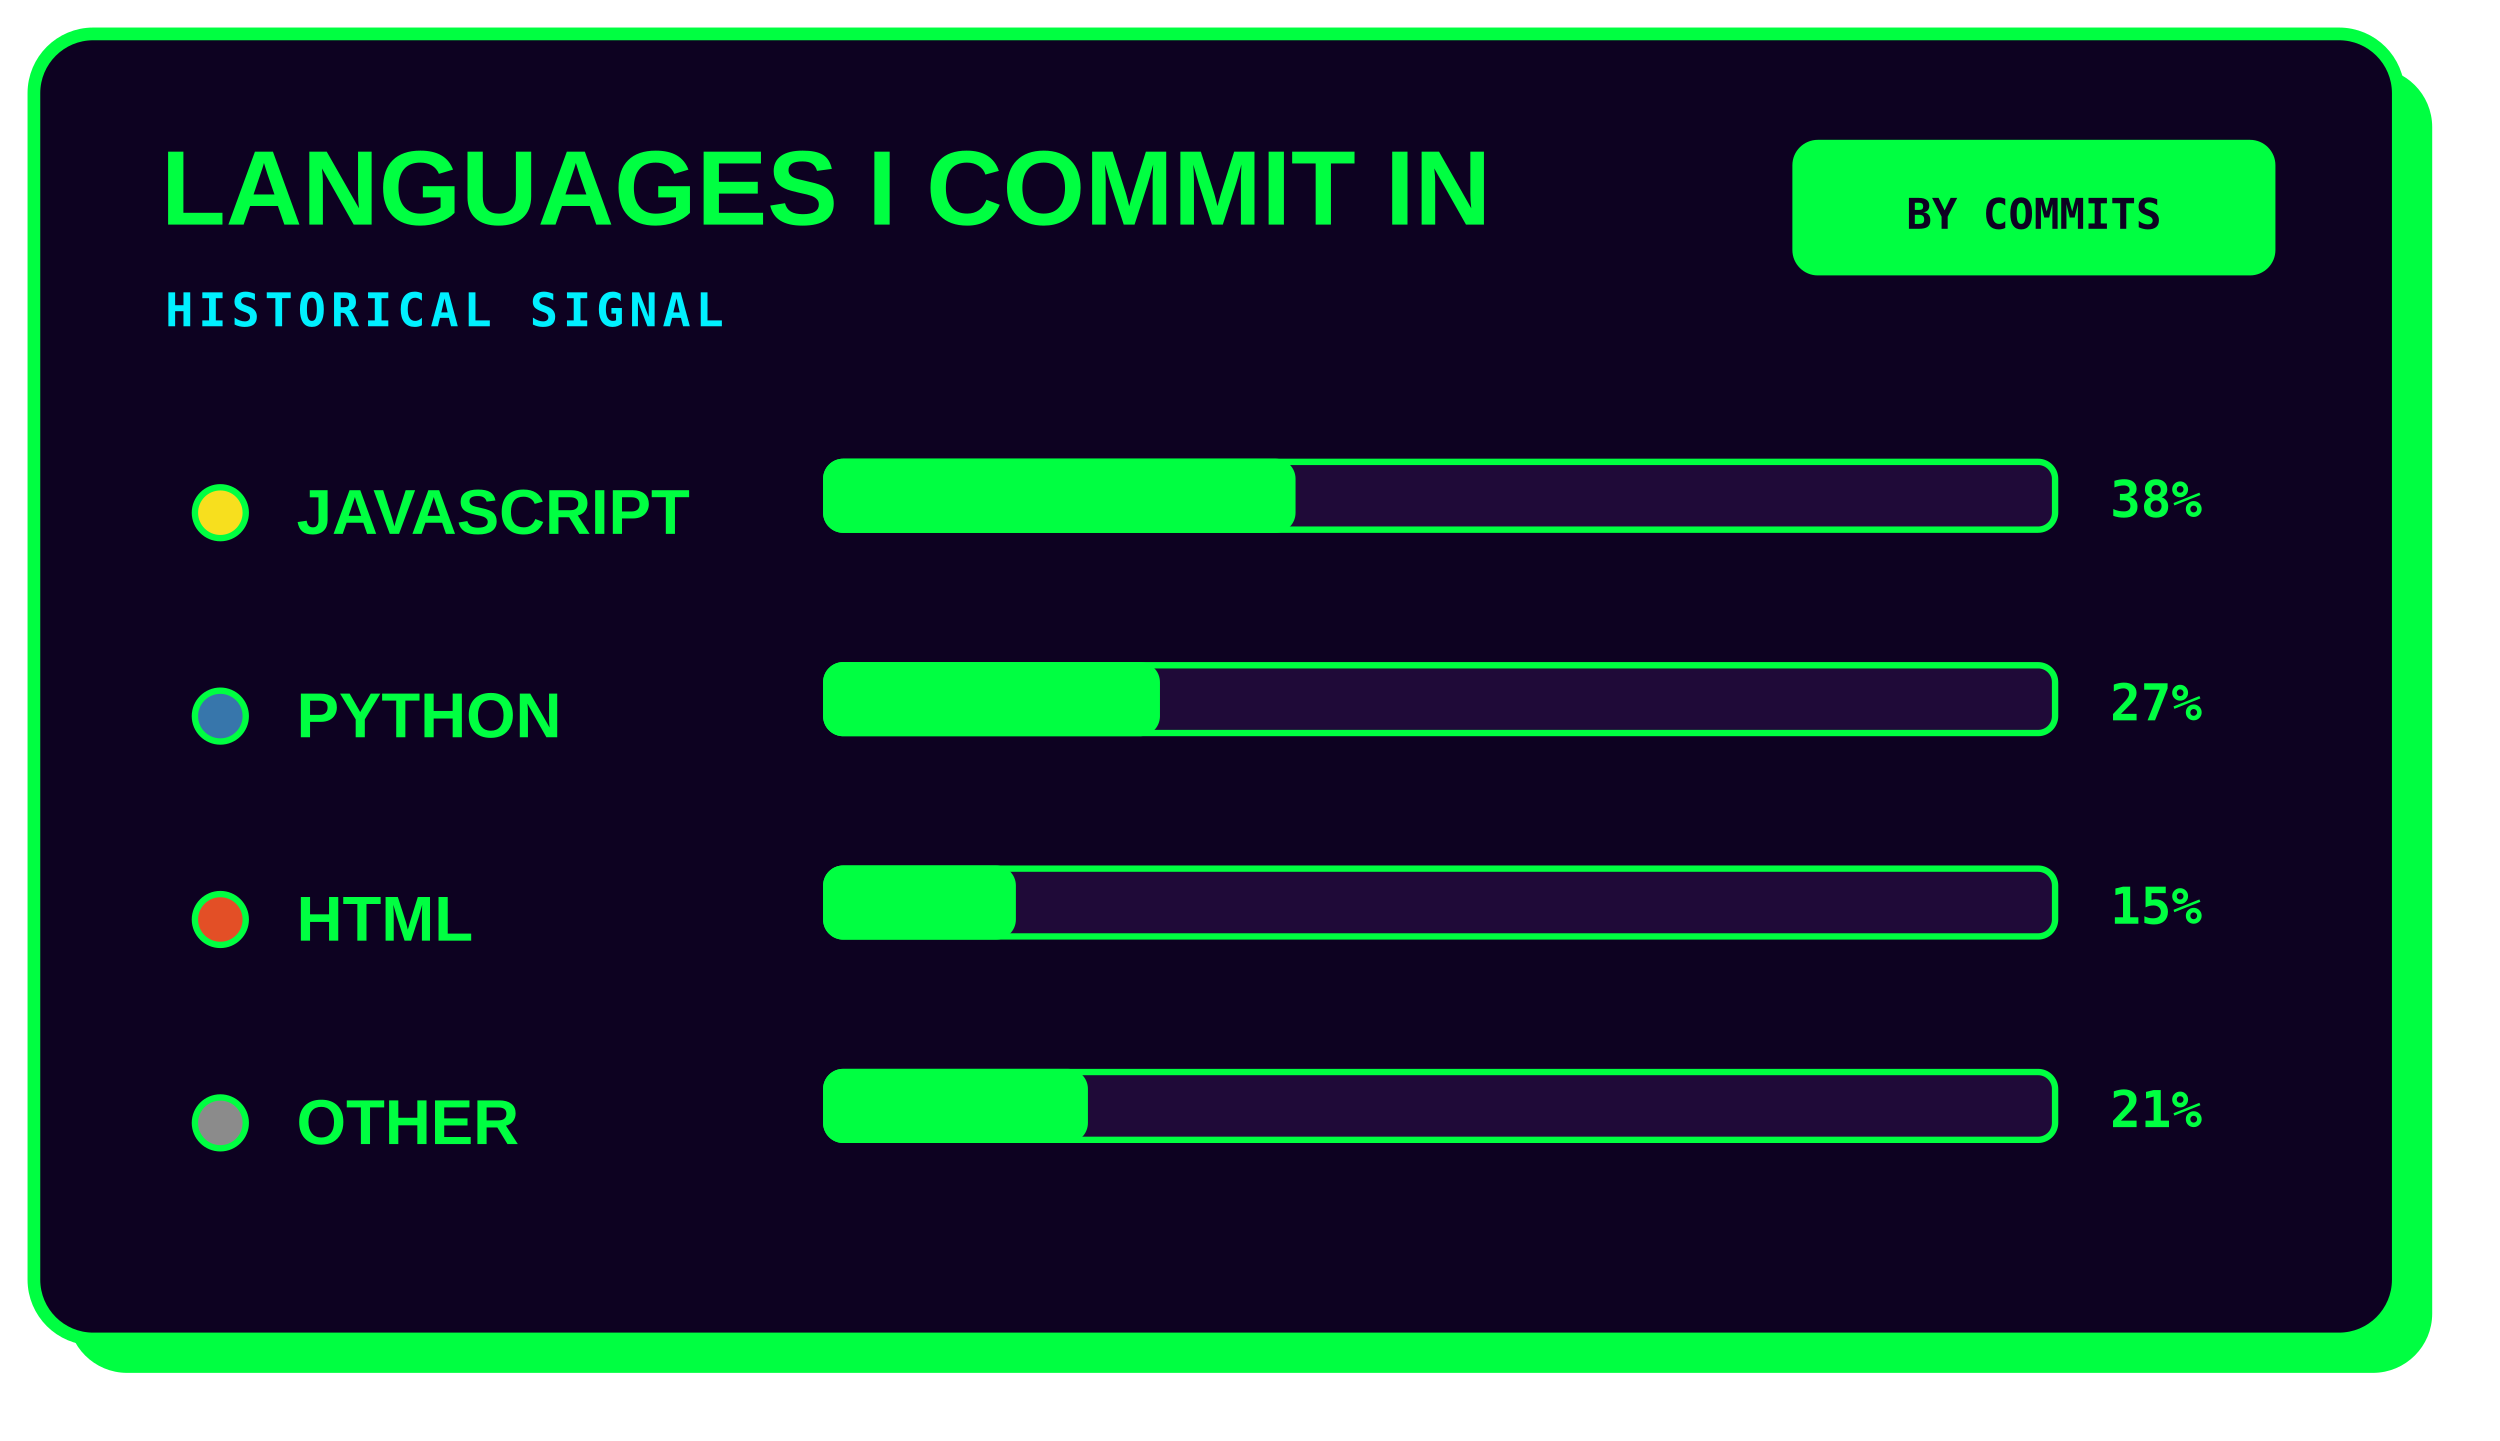
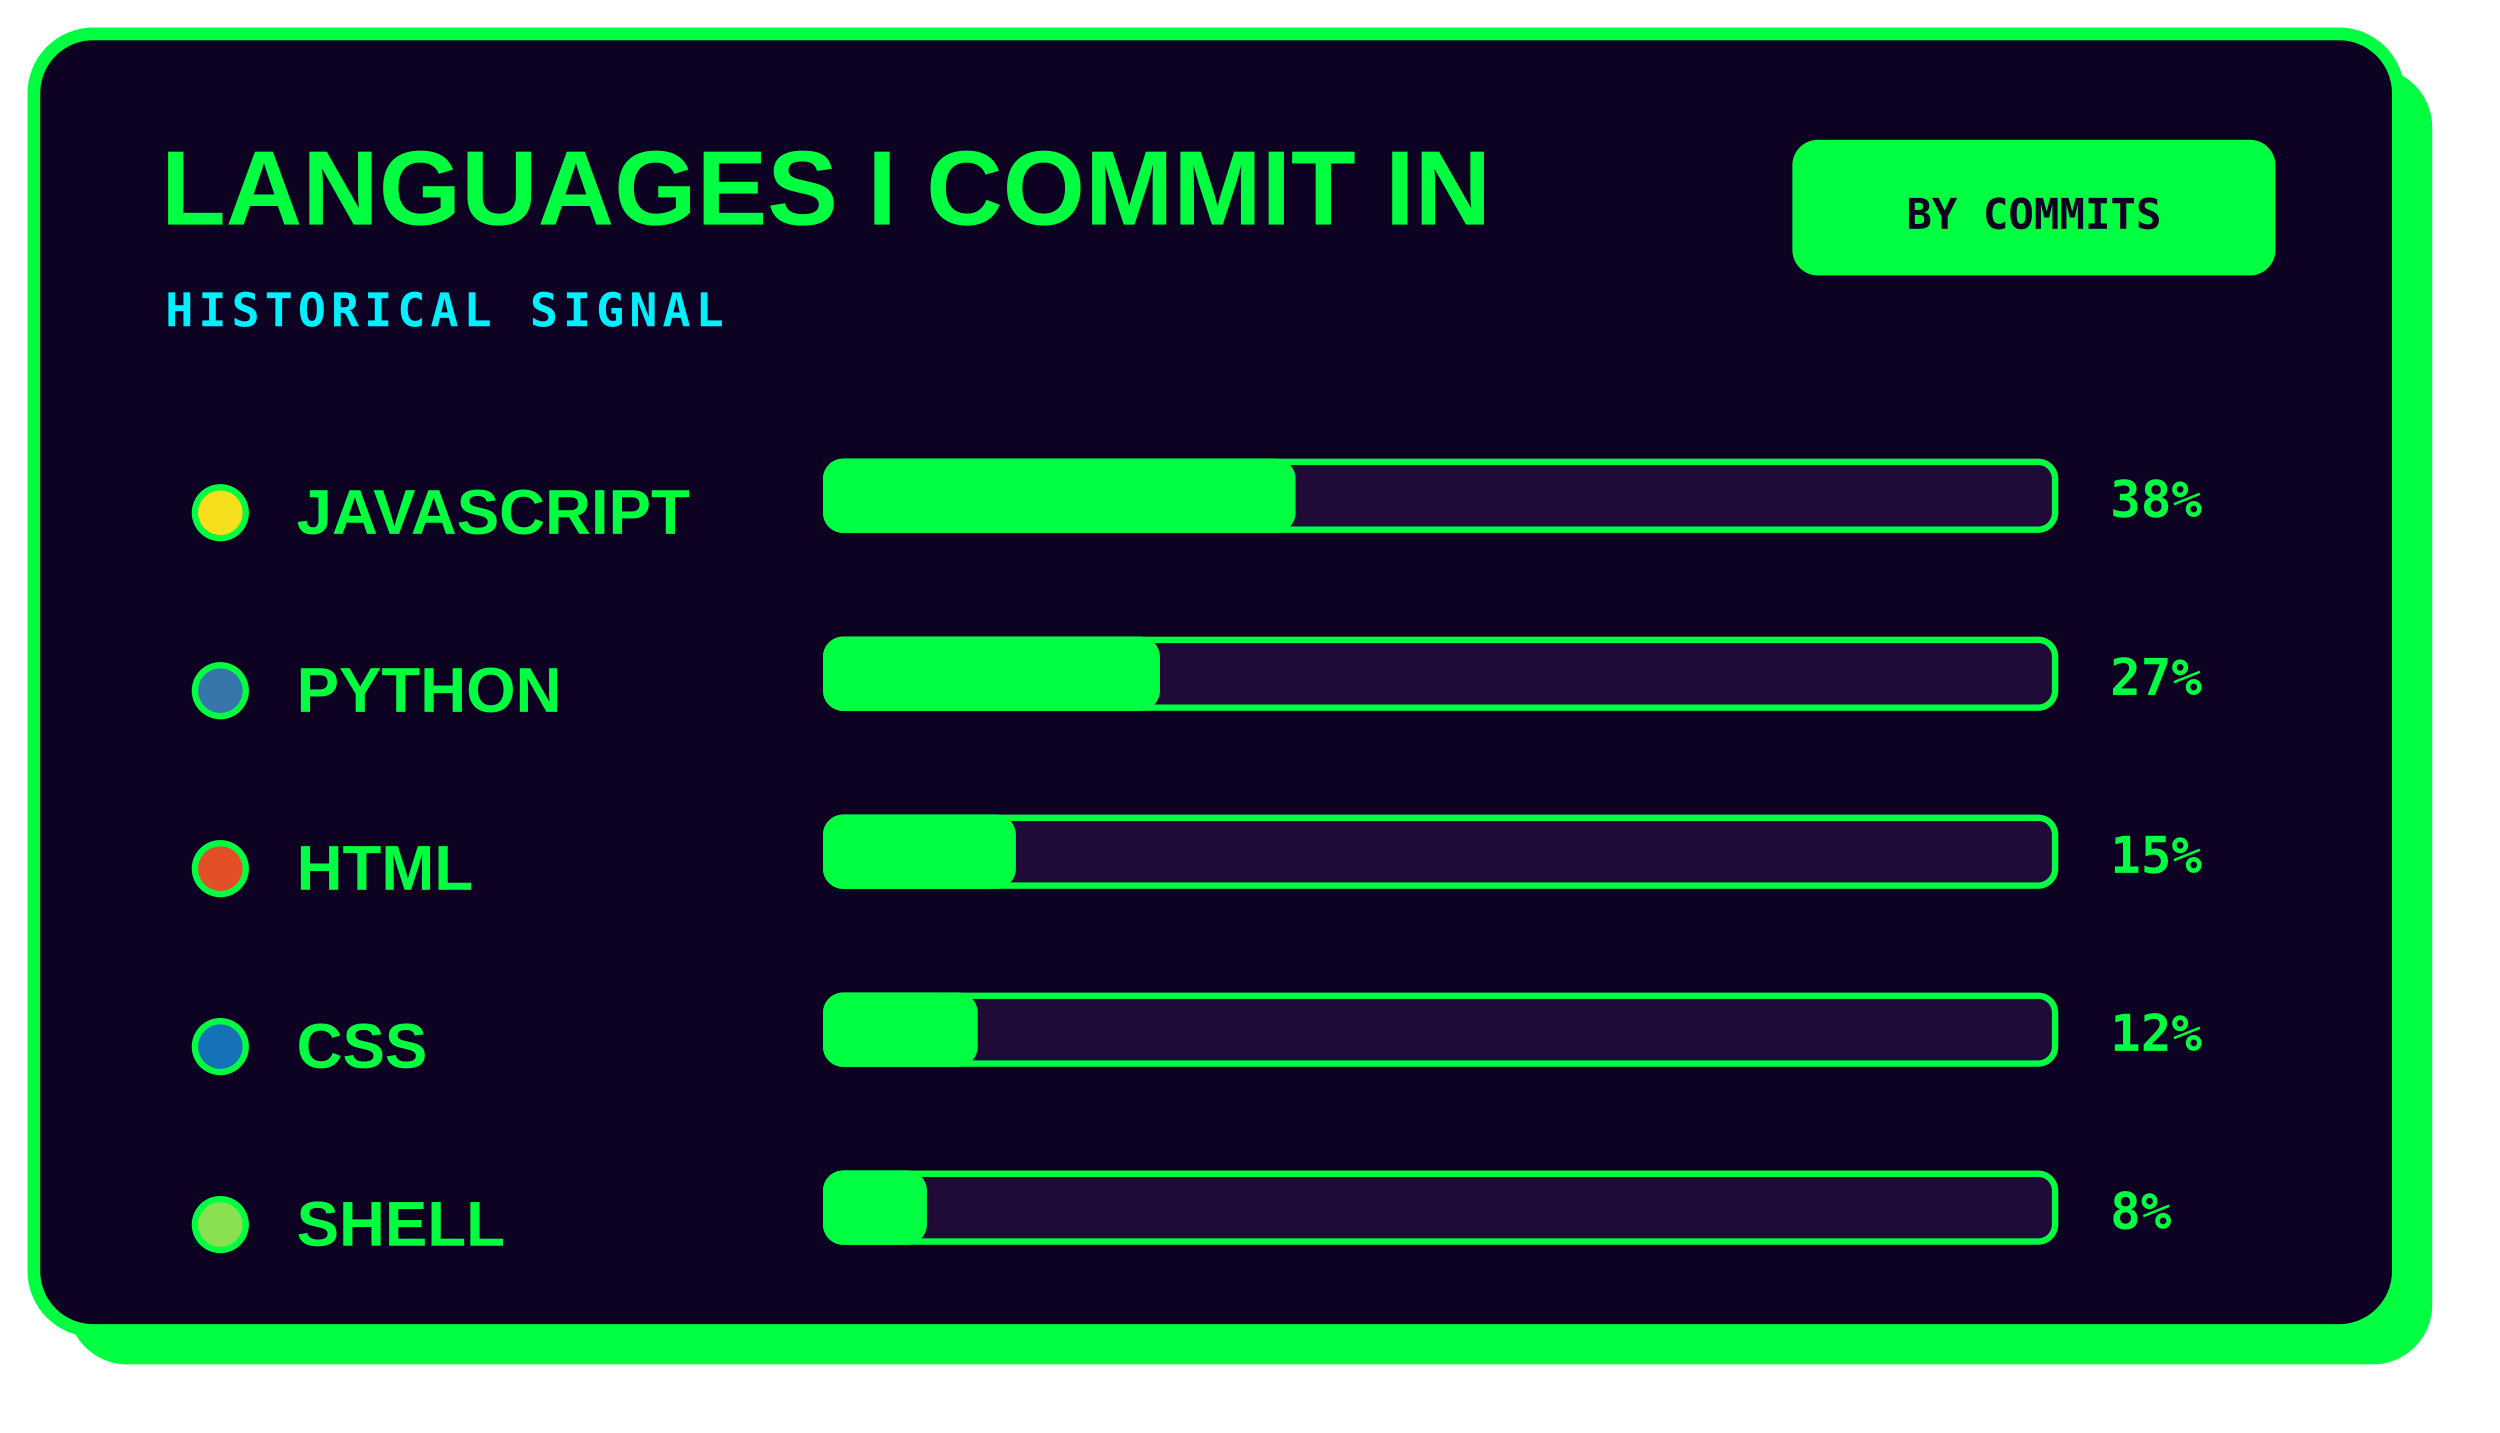
- <svg xmlns="http://www.w3.org/2000/svg" width="590" height="340" viewBox="0 0 590 340" role="img">
-   <rect x="16" y="16" width="558" height="308" rx="14" fill="#00FF41" />
-   <rect x="8" y="8" width="558" height="308" rx="14" fill="#0D0221" stroke="#00FF41" stroke-width="3" />
+ <svg xmlns="http://www.w3.org/2000/svg" width="590" height="338" viewBox="0 0 590 338" role="img">
+   <rect x="16" y="16" width="558" height="306" rx="14" fill="#00FF41" />
+   <rect x="8" y="8" width="558" height="306" rx="14" fill="#0D0221" stroke="#00FF41" stroke-width="3" />
  <text x="38" y="53" fill="#00FF41" font-family="Arial, sans-serif" font-size="25" font-weight="800">LANGUAGES I COMMIT IN</text>
  <text x="39" y="77" fill="#00F0FF" font-family="monospace" font-size="11" font-weight="700" letter-spacing="1.2">HISTORICAL SIGNAL</text>
  <rect x="424" y="34" width="112" height="30" rx="5" fill="#00FF41" stroke="#00FF41" stroke-width="2" />
  <text x="480" y="54" text-anchor="middle" fill="#0D0221" font-family="monospace" font-size="10" font-weight="700">BY COMMITS</text>
  <circle cx="52" cy="121" r="6" fill="#F7DF1E" stroke="#00FF41" stroke-width="1.5" />
  <text x="70" y="126" fill="#00FF41" font-family="Arial, sans-serif" font-size="15" font-weight="800">JAVASCRIPT</text>
  <rect x="195" y="109" width="290" height="16" rx="4" fill="#1F0A38" stroke="#00FF41" stroke-width="1.5" />
  <rect x="195" y="109" width="110" height="16" rx="4" fill="#00FF41" stroke="#00FF41" stroke-width="1.5" />
  <text x="498" y="122" fill="#00FF41" font-family="monospace" font-size="12" font-weight="700">38%</text>
-   <circle cx="52" cy="169" r="6" fill="#3776AB" stroke="#00FF41" stroke-width="1.5" />
-   <text x="70" y="174" fill="#00FF41" font-family="Arial, sans-serif" font-size="15" font-weight="800">PYTHON</text>
-   <rect x="195" y="157" width="290" height="16" rx="4" fill="#1F0A38" stroke="#00FF41" stroke-width="1.5" />
-   <rect x="195" y="157" width="78" height="16" rx="4" fill="#00FF41" stroke="#00FF41" stroke-width="1.5" />
-   <text x="498" y="170" fill="#00FF41" font-family="monospace" font-size="12" font-weight="700">27%</text>
-   <circle cx="52" cy="217" r="6" fill="#E34F26" stroke="#00FF41" stroke-width="1.5" />
-   <text x="70" y="222" fill="#00FF41" font-family="Arial, sans-serif" font-size="15" font-weight="800">HTML</text>
-   <rect x="195" y="205" width="290" height="16" rx="4" fill="#1F0A38" stroke="#00FF41" stroke-width="1.5" />
-   <rect x="195" y="205" width="44" height="16" rx="4" fill="#00FF41" stroke="#00FF41" stroke-width="1.5" />
-   <text x="498" y="218" fill="#00FF41" font-family="monospace" font-size="12" font-weight="700">15%</text>
-   <circle cx="52" cy="265" r="6" fill="#8B8B8B" stroke="#00FF41" stroke-width="1.5" />
-   <text x="70" y="270" fill="#00FF41" font-family="Arial, sans-serif" font-size="15" font-weight="800">OTHER</text>
-   <rect x="195" y="253" width="290" height="16" rx="4" fill="#1F0A38" stroke="#00FF41" stroke-width="1.5" />
-   <rect x="195" y="253" width="61" height="16" rx="4" fill="#00FF41" stroke="#00FF41" stroke-width="1.5" />
-   <text x="498" y="266" fill="#00FF41" font-family="monospace" font-size="12" font-weight="700">21%</text>
+   <circle cx="52" cy="163" r="6" fill="#3776AB" stroke="#00FF41" stroke-width="1.5" />
+   <text x="70" y="168" fill="#00FF41" font-family="Arial, sans-serif" font-size="15" font-weight="800">PYTHON</text>
+   <rect x="195" y="151" width="290" height="16" rx="4" fill="#1F0A38" stroke="#00FF41" stroke-width="1.5" />
+   <rect x="195" y="151" width="78" height="16" rx="4" fill="#00FF41" stroke="#00FF41" stroke-width="1.5" />
+   <text x="498" y="164" fill="#00FF41" font-family="monospace" font-size="12" font-weight="700">27%</text>
+   <circle cx="52" cy="205" r="6" fill="#E34F26" stroke="#00FF41" stroke-width="1.5" />
+   <text x="70" y="210" fill="#00FF41" font-family="Arial, sans-serif" font-size="15" font-weight="800">HTML</text>
+   <rect x="195" y="193" width="290" height="16" rx="4" fill="#1F0A38" stroke="#00FF41" stroke-width="1.5" />
+   <rect x="195" y="193" width="44" height="16" rx="4" fill="#00FF41" stroke="#00FF41" stroke-width="1.5" />
+   <text x="498" y="206" fill="#00FF41" font-family="monospace" font-size="12" font-weight="700">15%</text>
+   <circle cx="52" cy="247" r="6" fill="#1572B6" stroke="#00FF41" stroke-width="1.5" />
+   <text x="70" y="252" fill="#00FF41" font-family="Arial, sans-serif" font-size="15" font-weight="800">CSS</text>
+   <rect x="195" y="235" width="290" height="16" rx="4" fill="#1F0A38" stroke="#00FF41" stroke-width="1.5" />
+   <rect x="195" y="235" width="35" height="16" rx="4" fill="#00FF41" stroke="#00FF41" stroke-width="1.5" />
+   <text x="498" y="248" fill="#00FF41" font-family="monospace" font-size="12" font-weight="700">12%</text>
+   <circle cx="52" cy="289" r="6" fill="#89E051" stroke="#00FF41" stroke-width="1.5" />
+   <text x="70" y="294" fill="#00FF41" font-family="Arial, sans-serif" font-size="15" font-weight="800">SHELL</text>
+   <rect x="195" y="277" width="290" height="16" rx="4" fill="#1F0A38" stroke="#00FF41" stroke-width="1.5" />
+   <rect x="195" y="277" width="23" height="16" rx="4" fill="#00FF41" stroke="#00FF41" stroke-width="1.5" />
+   <text x="498" y="290" fill="#00FF41" font-family="monospace" font-size="12" font-weight="700">8%</text>
</svg>
